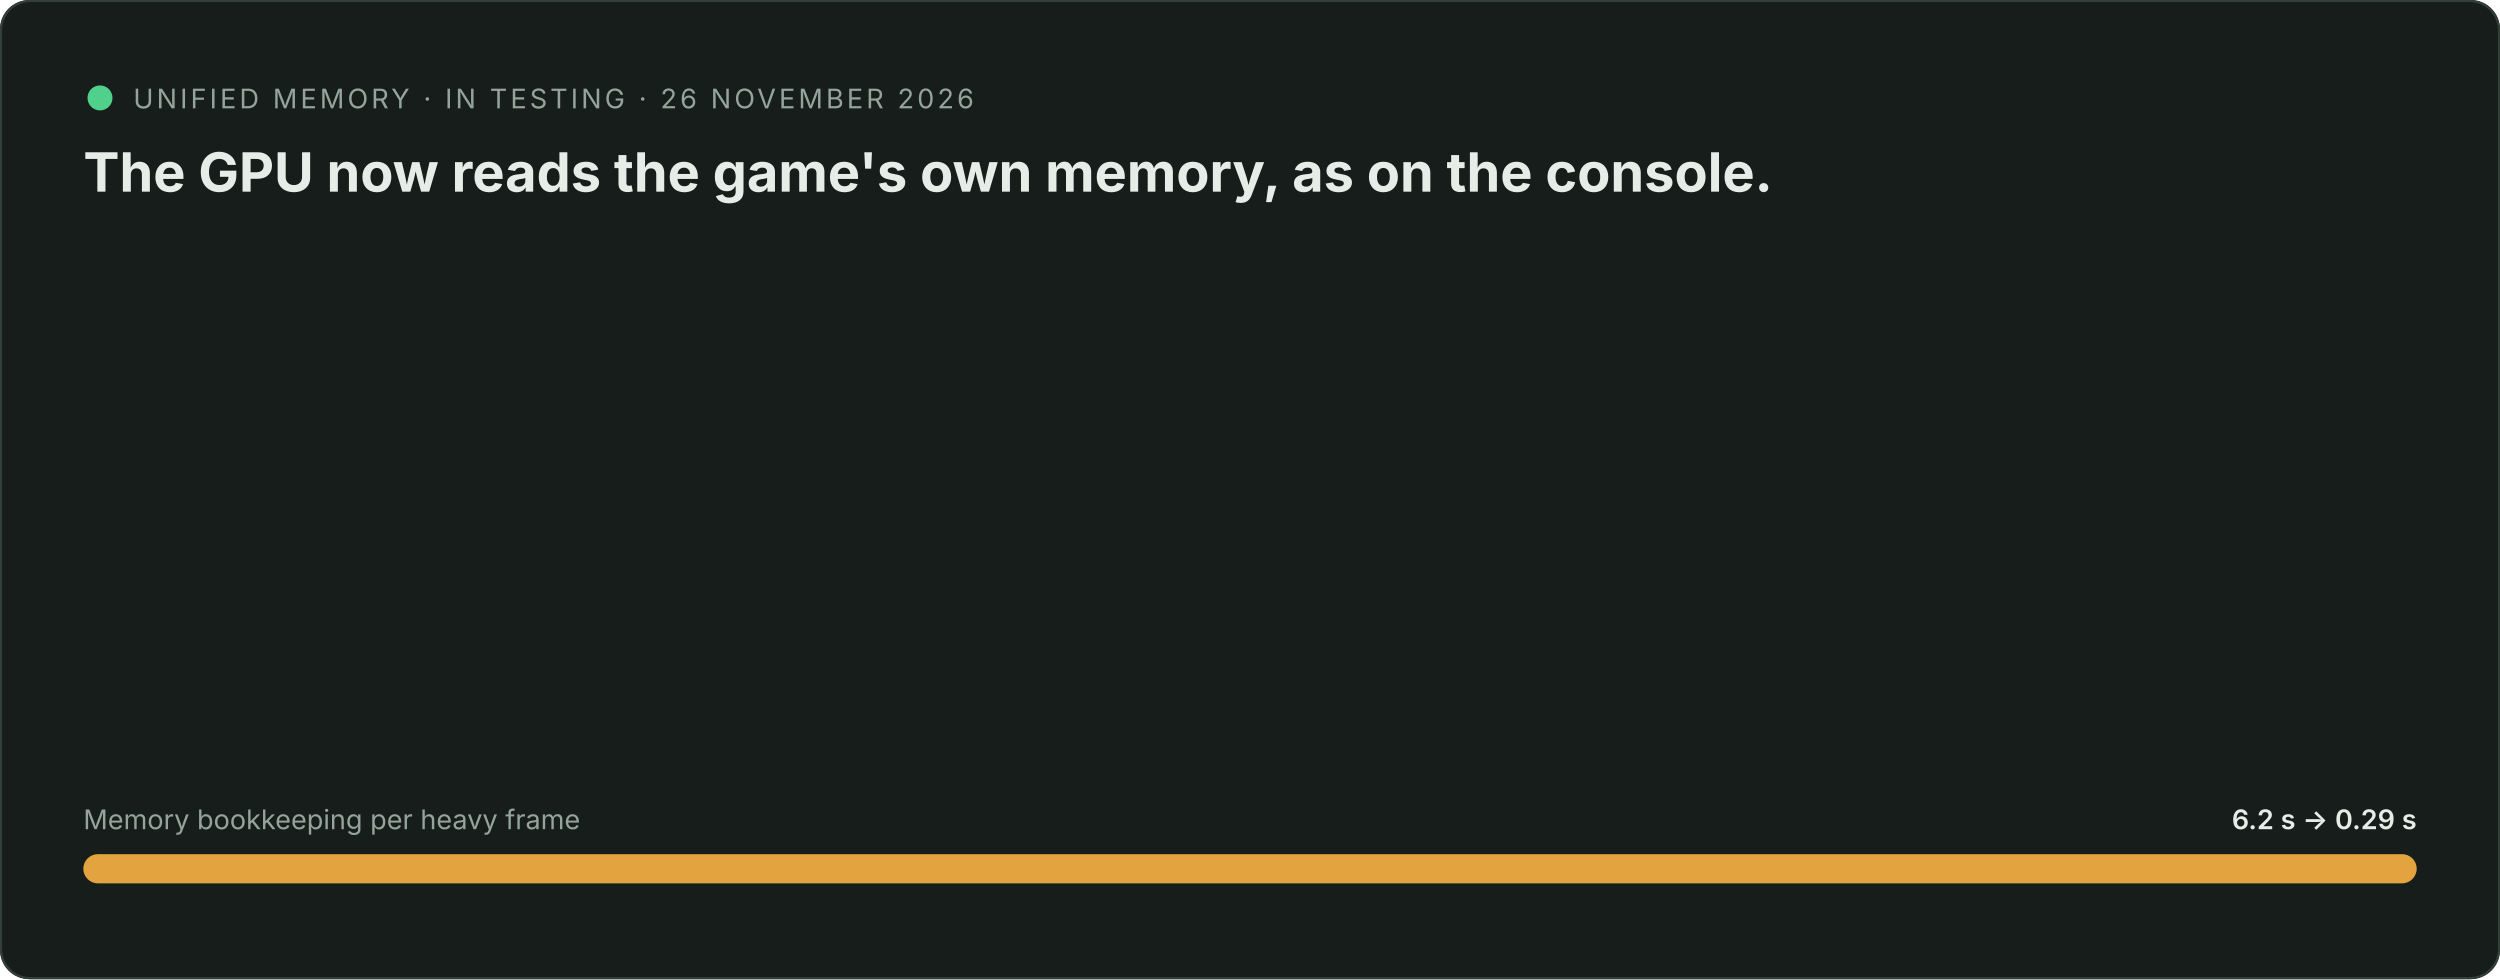
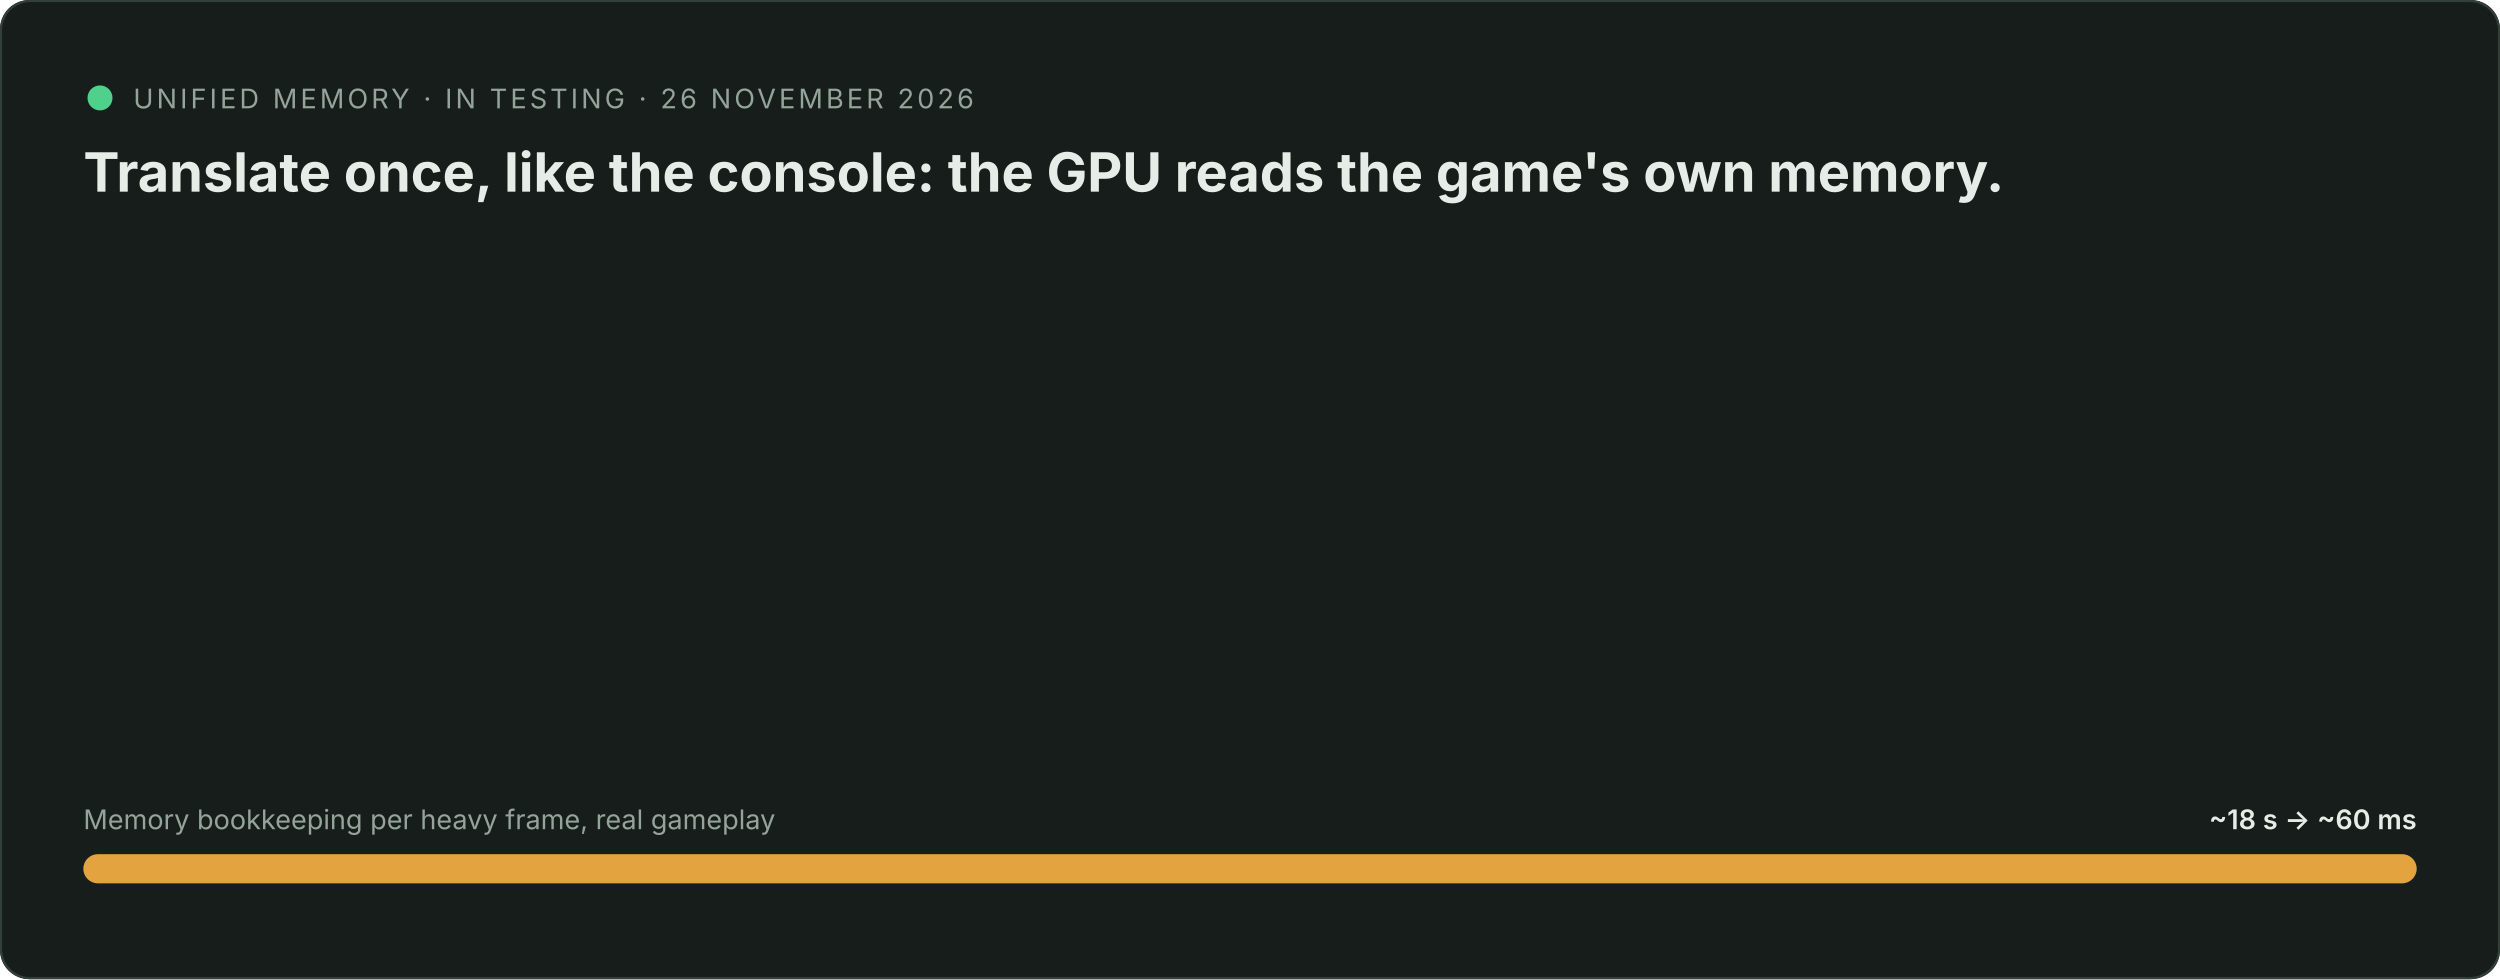
- <svg xmlns="http://www.w3.org/2000/svg" width="1200" height="470" viewBox="0 0 1200 470" role="img" aria-label="Unified memory, 26 November 2026, in testing: 100% of the game's graphics memory shared with the GPU; 97.4% of GPU memory views fit directly; 64 million lookups served with no copy in one live session; identical output on 4,418 recorded GPU submissions; 21 times less memory bookkeeping per frame; no memory left behind after closing.">
+ <svg xmlns="http://www.w3.org/2000/svg" width="1200" height="470" viewBox="0 0 1200 470" role="img" aria-label="Unified memory, in testing: 100% of the game's graphics memory shared with the GPU; 97.4% of GPU memory views fit directly; 64 million lookups served with no copy in one live session; 121 million descriptor rows checked against real gameplay with zero errors; 300 times less memory bookkeeping per heavy frame, about 18 seconds down to about 60 milliseconds on an RTX 5080; no memory left behind after closing.">
  <rect width="1200" height="470" rx="14" fill="#171d1a" />
  <rect x="0.5" y="0.5" width="1199" height="469" rx="14" fill="none" stroke="#33403a" />
  <circle cx="48" cy="47" r="6" fill="#4fd08b">
    <animate attributeName="opacity" values="1;0.25;1" dur="1.6s" repeatCount="indefinite" />
  </circle>
  <text x="64" y="52" font-family="Segoe UI Variable Display, Segoe UI, Inter, Helvetica, Arial, sans-serif" font-size="13" letter-spacing="1.5" fill="#94a39b">UNIFIED MEMORY · IN TESTING · 26 NOVEMBER 2026</text>
-   <text x="40" y="92" font-family="Segoe UI Variable Display, Segoe UI, Inter, Helvetica, Arial, sans-serif" font-size="26" font-weight="700" fill="#e6ede8">The GPU now reads the game's own memory, as on the console.</text>
+   <text x="40" y="92" font-family="Segoe UI Variable Display, Segoe UI, Inter, Helvetica, Arial, sans-serif" font-size="26" font-weight="700" fill="#e6ede8">Translate once, like the console: the GPU reads the game's own memory.</text>
  <g opacity="0">
    <animate attributeName="opacity" from="0" to="1" begin="0.15s" dur="0.5s" fill="freeze" />
    <animateTransform attributeName="transform" type="translate" from="0 14" to="0 0" begin="0.15s" dur="0.5s" fill="freeze" />
    <rect x="40" y="120" width="360" height="118" rx="12" fill="#1f2622" stroke="#33403a" stroke-width="1.5" />
    <text x="64" y="176" font-family="Segoe UI Variable Display, Segoe UI, Inter, Helvetica, Arial, sans-serif" font-size="40" font-weight="700" fill="#4fd08b">100%</text>
    <text x="64" y="204" font-family="Segoe UI Variable Display, Segoe UI, Inter, Helvetica, Arial, sans-serif" font-size="15" font-weight="600" fill="#e6ede8">of the game's graphics memory</text>
    <text x="64" y="224" font-family="Segoe UI Variable Display, Segoe UI, Inter, Helvetica, Arial, sans-serif" font-size="13" fill="#94a39b">shared with the GPU from allocation</text>
  </g>
  <g opacity="0">
    <animate attributeName="opacity" from="0" to="1" begin="0.33s" dur="0.5s" fill="freeze" />
    <animateTransform attributeName="transform" type="translate" from="0 14" to="0 0" begin="0.33s" dur="0.5s" fill="freeze" />
    <rect x="430" y="120" width="360" height="118" rx="12" fill="#1f2622" stroke="#33403a" stroke-width="1.5" />
    <text x="454" y="176" font-family="Segoe UI Variable Display, Segoe UI, Inter, Helvetica, Arial, sans-serif" font-size="40" font-weight="700" fill="#4fd08b">97.4%</text>
    <text x="454" y="204" font-family="Segoe UI Variable Display, Segoe UI, Inter, Helvetica, Arial, sans-serif" font-size="15" font-weight="600" fill="#e6ede8">of GPU memory views fit directly</text>
    <text x="454" y="224" font-family="Segoe UI Variable Display, Segoe UI, Inter, Helvetica, Arial, sans-serif" font-size="13" fill="#94a39b">in shared memory, real gameplay</text>
  </g>
  <g opacity="0">
    <animate attributeName="opacity" from="0" to="1" begin="0.51s" dur="0.5s" fill="freeze" />
    <animateTransform attributeName="transform" type="translate" from="0 14" to="0 0" begin="0.51s" dur="0.5s" fill="freeze" />
    <rect x="820" y="120" width="360" height="118" rx="12" fill="#1f2622" stroke="#33403a" stroke-width="1.5" />
    <text x="844" y="176" font-family="Segoe UI Variable Display, Segoe UI, Inter, Helvetica, Arial, sans-serif" font-size="40" font-weight="700" fill="#4fd08b">64M</text>
    <text x="844" y="204" font-family="Segoe UI Variable Display, Segoe UI, Inter, Helvetica, Arial, sans-serif" font-size="15" font-weight="600" fill="#e6ede8">GPU lookups served with no copy</text>
    <text x="844" y="224" font-family="Segoe UI Variable Display, Segoe UI, Inter, Helvetica, Arial, sans-serif" font-size="13" fill="#94a39b">in one live session (0 that morning)</text>
  </g>
  <g opacity="0">
    <animate attributeName="opacity" from="0" to="1" begin="0.69s" dur="0.5s" fill="freeze" />
    <animateTransform attributeName="transform" type="translate" from="0 14" to="0 0" begin="0.69s" dur="0.5s" fill="freeze" />
    <rect x="40" y="260" width="360" height="118" rx="12" fill="#1f2622" stroke="#33403a" stroke-width="1.5" />
-     <text x="64" y="316" font-family="Segoe UI Variable Display, Segoe UI, Inter, Helvetica, Arial, sans-serif" font-size="40" font-weight="700" fill="#4fd08b">4,418</text>
-     <text x="64" y="344" font-family="Segoe UI Variable Display, Segoe UI, Inter, Helvetica, Arial, sans-serif" font-size="15" font-weight="600" fill="#e6ede8">GPU submissions, identical output</text>
-     <text x="64" y="364" font-family="Segoe UI Variable Display, Segoe UI, Inter, Helvetica, Arial, sans-serif" font-size="13" fill="#94a39b">checked on recorded real gameplay</text>
+     <text x="64" y="316" font-family="Segoe UI Variable Display, Segoe UI, Inter, Helvetica, Arial, sans-serif" font-size="40" font-weight="700" fill="#4fd08b">121M</text>
+     <text x="64" y="344" font-family="Segoe UI Variable Display, Segoe UI, Inter, Helvetica, Arial, sans-serif" font-size="15" font-weight="600" fill="#e6ede8">descriptor rows checked, 0 errors</text>
+     <text x="64" y="364" font-family="Segoe UI Variable Display, Segoe UI, Inter, Helvetica, Arial, sans-serif" font-size="13" fill="#94a39b">against recorded real gameplay</text>
  </g>
  <g opacity="0">
    <animate attributeName="opacity" from="0" to="1" begin="0.87s" dur="0.5s" fill="freeze" />
    <animateTransform attributeName="transform" type="translate" from="0 14" to="0 0" begin="0.87s" dur="0.5s" fill="freeze" />
    <rect x="430" y="260" width="360" height="118" rx="12" fill="#1f2622" stroke="#33403a" stroke-width="1.5" />
-     <text x="454" y="316" font-family="Segoe UI Variable Display, Segoe UI, Inter, Helvetica, Arial, sans-serif" font-size="40" font-weight="700" fill="#4fd08b">21×</text>
+     <text x="454" y="316" font-family="Segoe UI Variable Display, Segoe UI, Inter, Helvetica, Arial, sans-serif" font-size="40" font-weight="700" fill="#4fd08b">300×</text>
    <text x="454" y="344" font-family="Segoe UI Variable Display, Segoe UI, Inter, Helvetica, Arial, sans-serif" font-size="15" font-weight="600" fill="#e6ede8">less memory bookkeeping per frame</text>
-     <text x="454" y="364" font-family="Segoe UI Variable Display, Segoe UI, Inter, Helvetica, Arial, sans-serif" font-size="13" fill="#94a39b">6.2 s → 0.29 s on an RTX 5080</text>
+     <text x="454" y="364" font-family="Segoe UI Variable Display, Segoe UI, Inter, Helvetica, Arial, sans-serif" font-size="13" fill="#94a39b">~18 s → ~60 ms on an RTX 5080</text>
  </g>
  <g opacity="0">
    <animate attributeName="opacity" from="0" to="1" begin="1.05s" dur="0.5s" fill="freeze" />
    <animateTransform attributeName="transform" type="translate" from="0 14" to="0 0" begin="1.05s" dur="0.5s" fill="freeze" />
    <rect x="820" y="260" width="360" height="118" rx="12" fill="#1f2622" stroke="#33403a" stroke-width="1.5" />
    <text x="844" y="316" font-family="Segoe UI Variable Display, Segoe UI, Inter, Helvetica, Arial, sans-serif" font-size="40" font-weight="700" fill="#4fd08b">0 GB</text>
    <text x="844" y="344" font-family="Segoe UI Variable Display, Segoe UI, Inter, Helvetica, Arial, sans-serif" font-size="15" font-weight="600" fill="#e6ede8">left behind after closing the game</text>
    <text x="844" y="364" font-family="Segoe UI Variable Display, Segoe UI, Inter, Helvetica, Arial, sans-serif" font-size="13" fill="#94a39b">was ~19 GB per session</text>
  </g>
-   <text x="40" y="398" font-family="Segoe UI Variable Display, Segoe UI, Inter, Helvetica, Arial, sans-serif" font-size="13" fill="#94a39b">Memory bookkeeping per heavy frame</text>
+   <text x="40" y="398" font-family="Segoe UI Variable Display, Segoe UI, Inter, Helvetica, Arial, sans-serif" font-size="13" fill="#94a39b">Memory bookkeeping per heavy frame, real gameplay</text>
  <rect x="40" y="410" width="1120" height="14" rx="7" fill="#2a332e" />
  <rect x="40" y="410" width="1120" height="14" rx="7" fill="#e3a440">
-     <animate attributeName="width" values="1120;1120;52;52" keyTimes="0;0.25;0.6;1" dur="6s" repeatCount="indefinite" />
+     <animate attributeName="width" values="1120;1120;14;14" keyTimes="0;0.25;0.6;1" dur="6s" repeatCount="indefinite" />
    <animate attributeName="fill" values="#e3a440;#e3a440;#4fd08b;#4fd08b" keyTimes="0;0.25;0.6;1" dur="6s" repeatCount="indefinite" />
  </rect>
-   <text x="1160" y="398" text-anchor="end" font-family="Segoe UI Variable Display, Segoe UI, Inter, Helvetica, Arial, sans-serif" font-size="13" font-weight="600" fill="#e6ede8">6.2 s → 0.29 s</text>
+   <text x="1160" y="398" text-anchor="end" font-family="Segoe UI Variable Display, Segoe UI, Inter, Helvetica, Arial, sans-serif" font-size="13" font-weight="600" fill="#e6ede8">~18 s → ~60 ms</text>
</svg>
